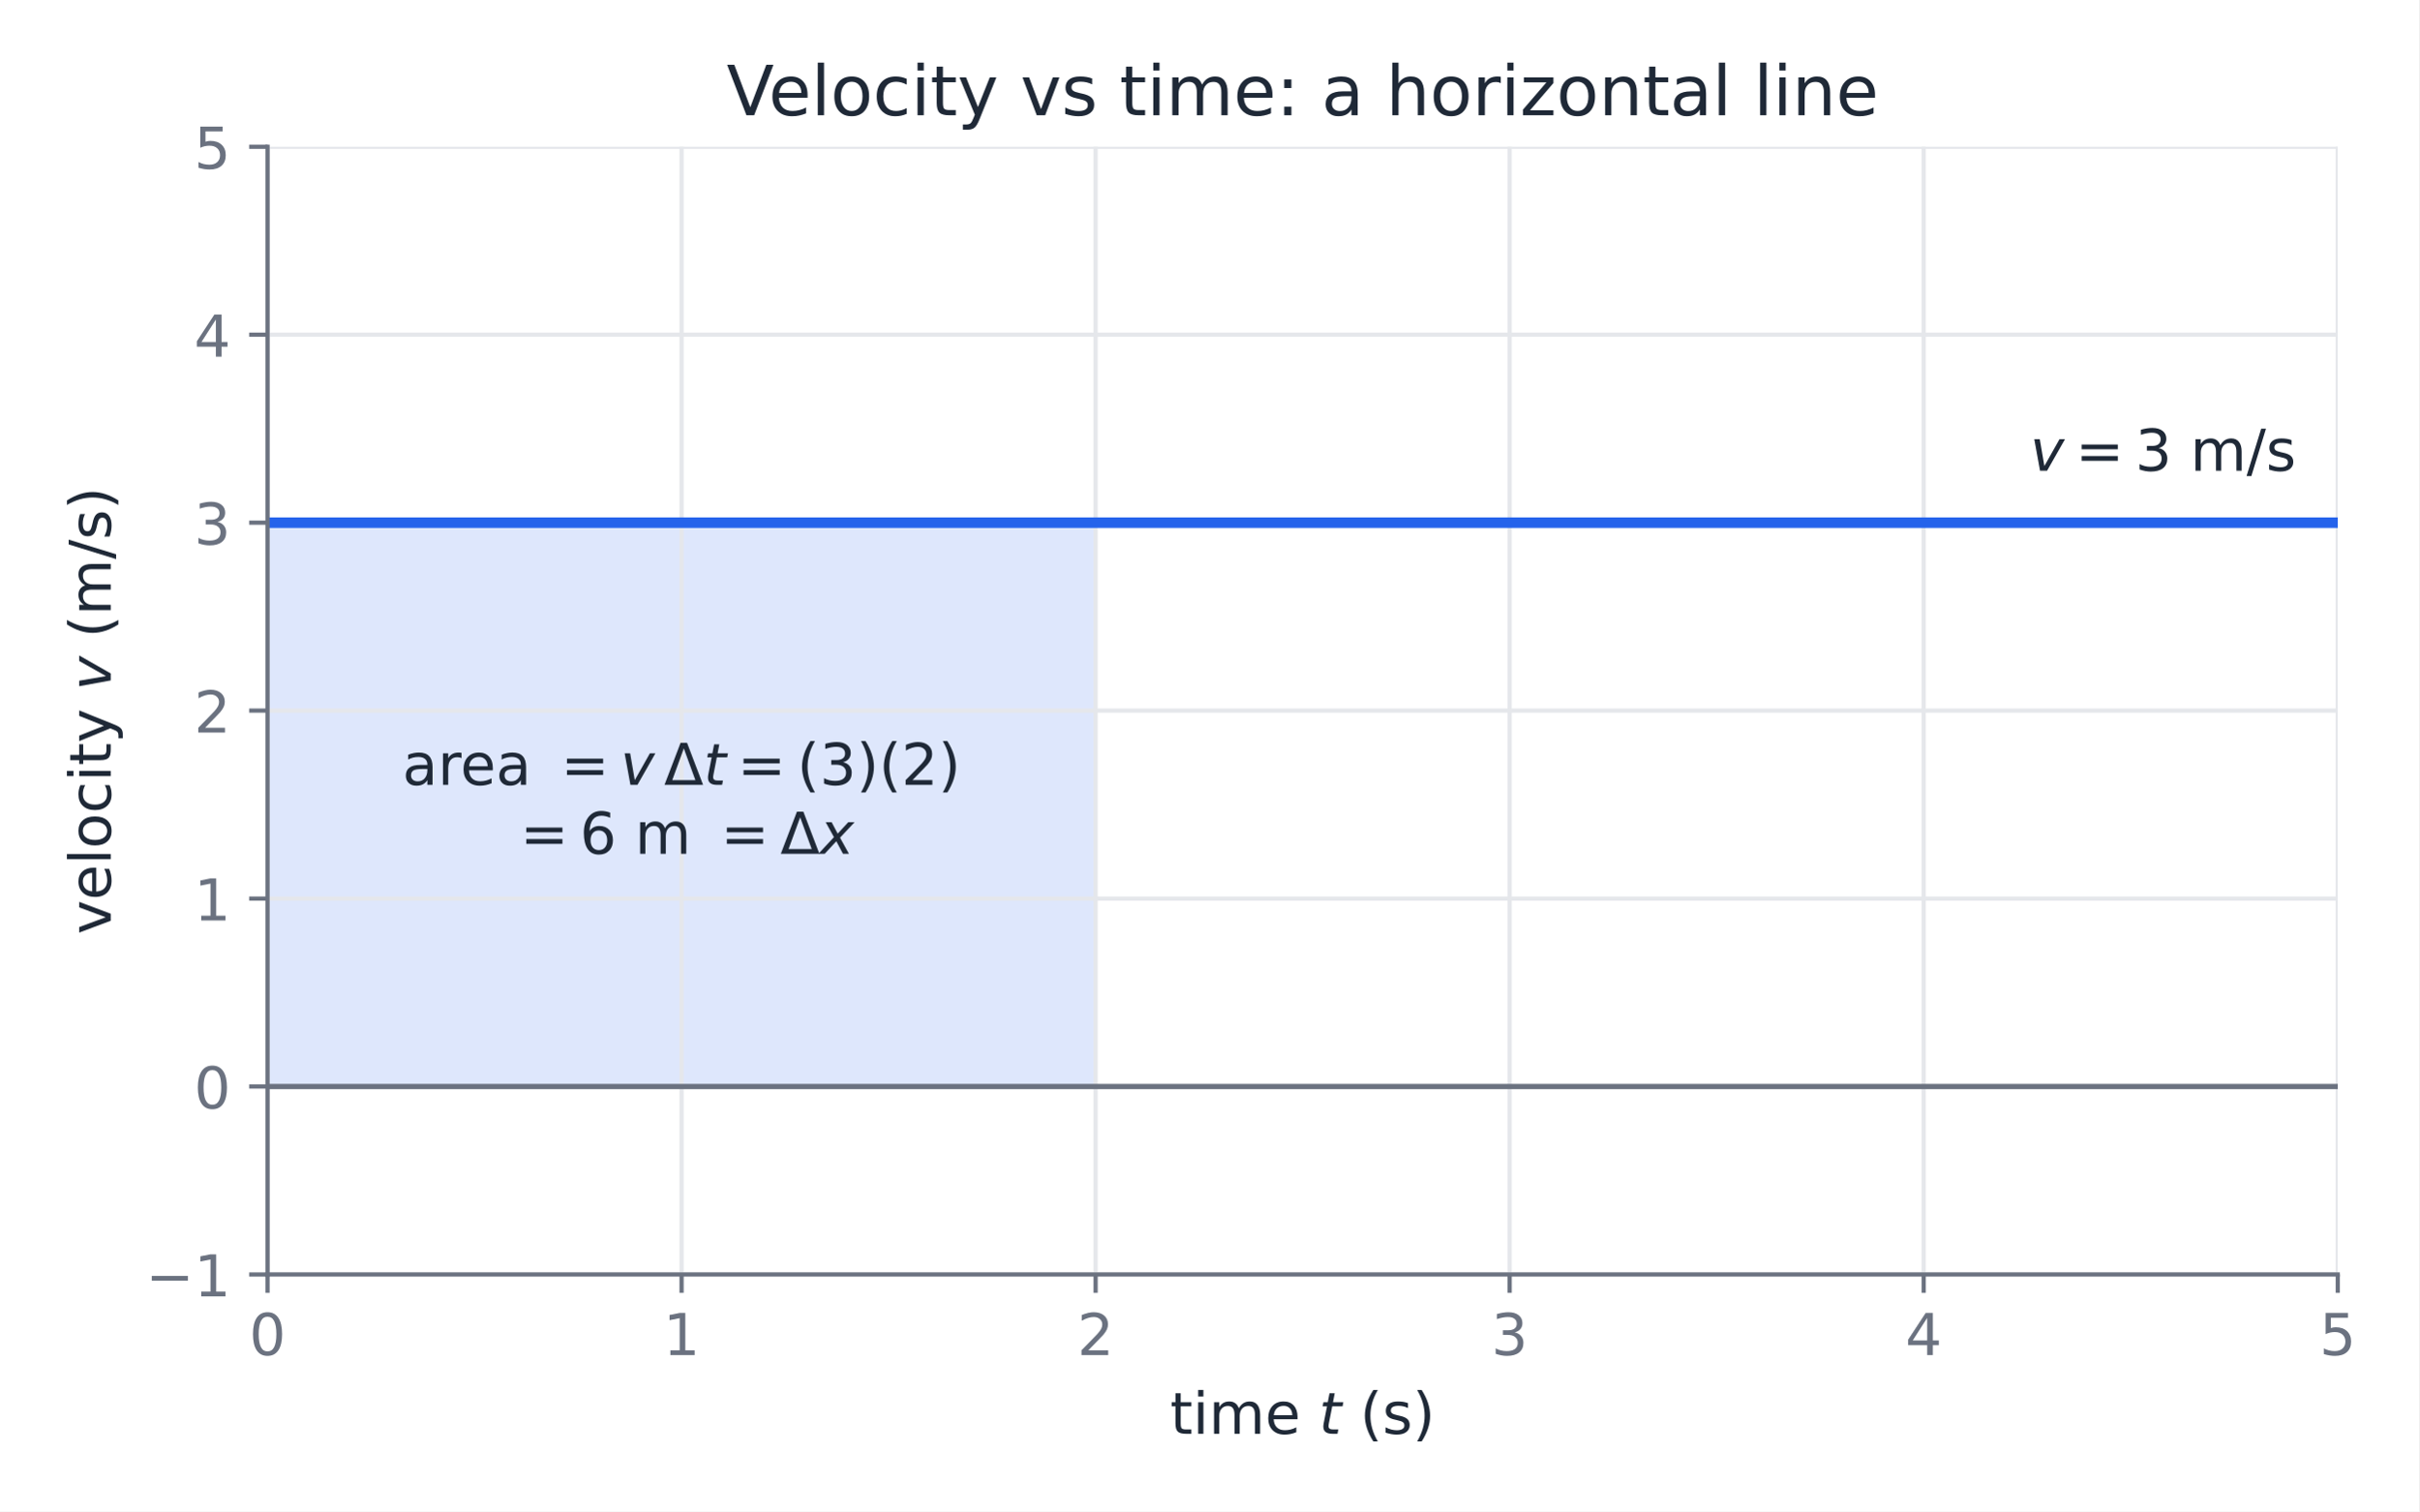
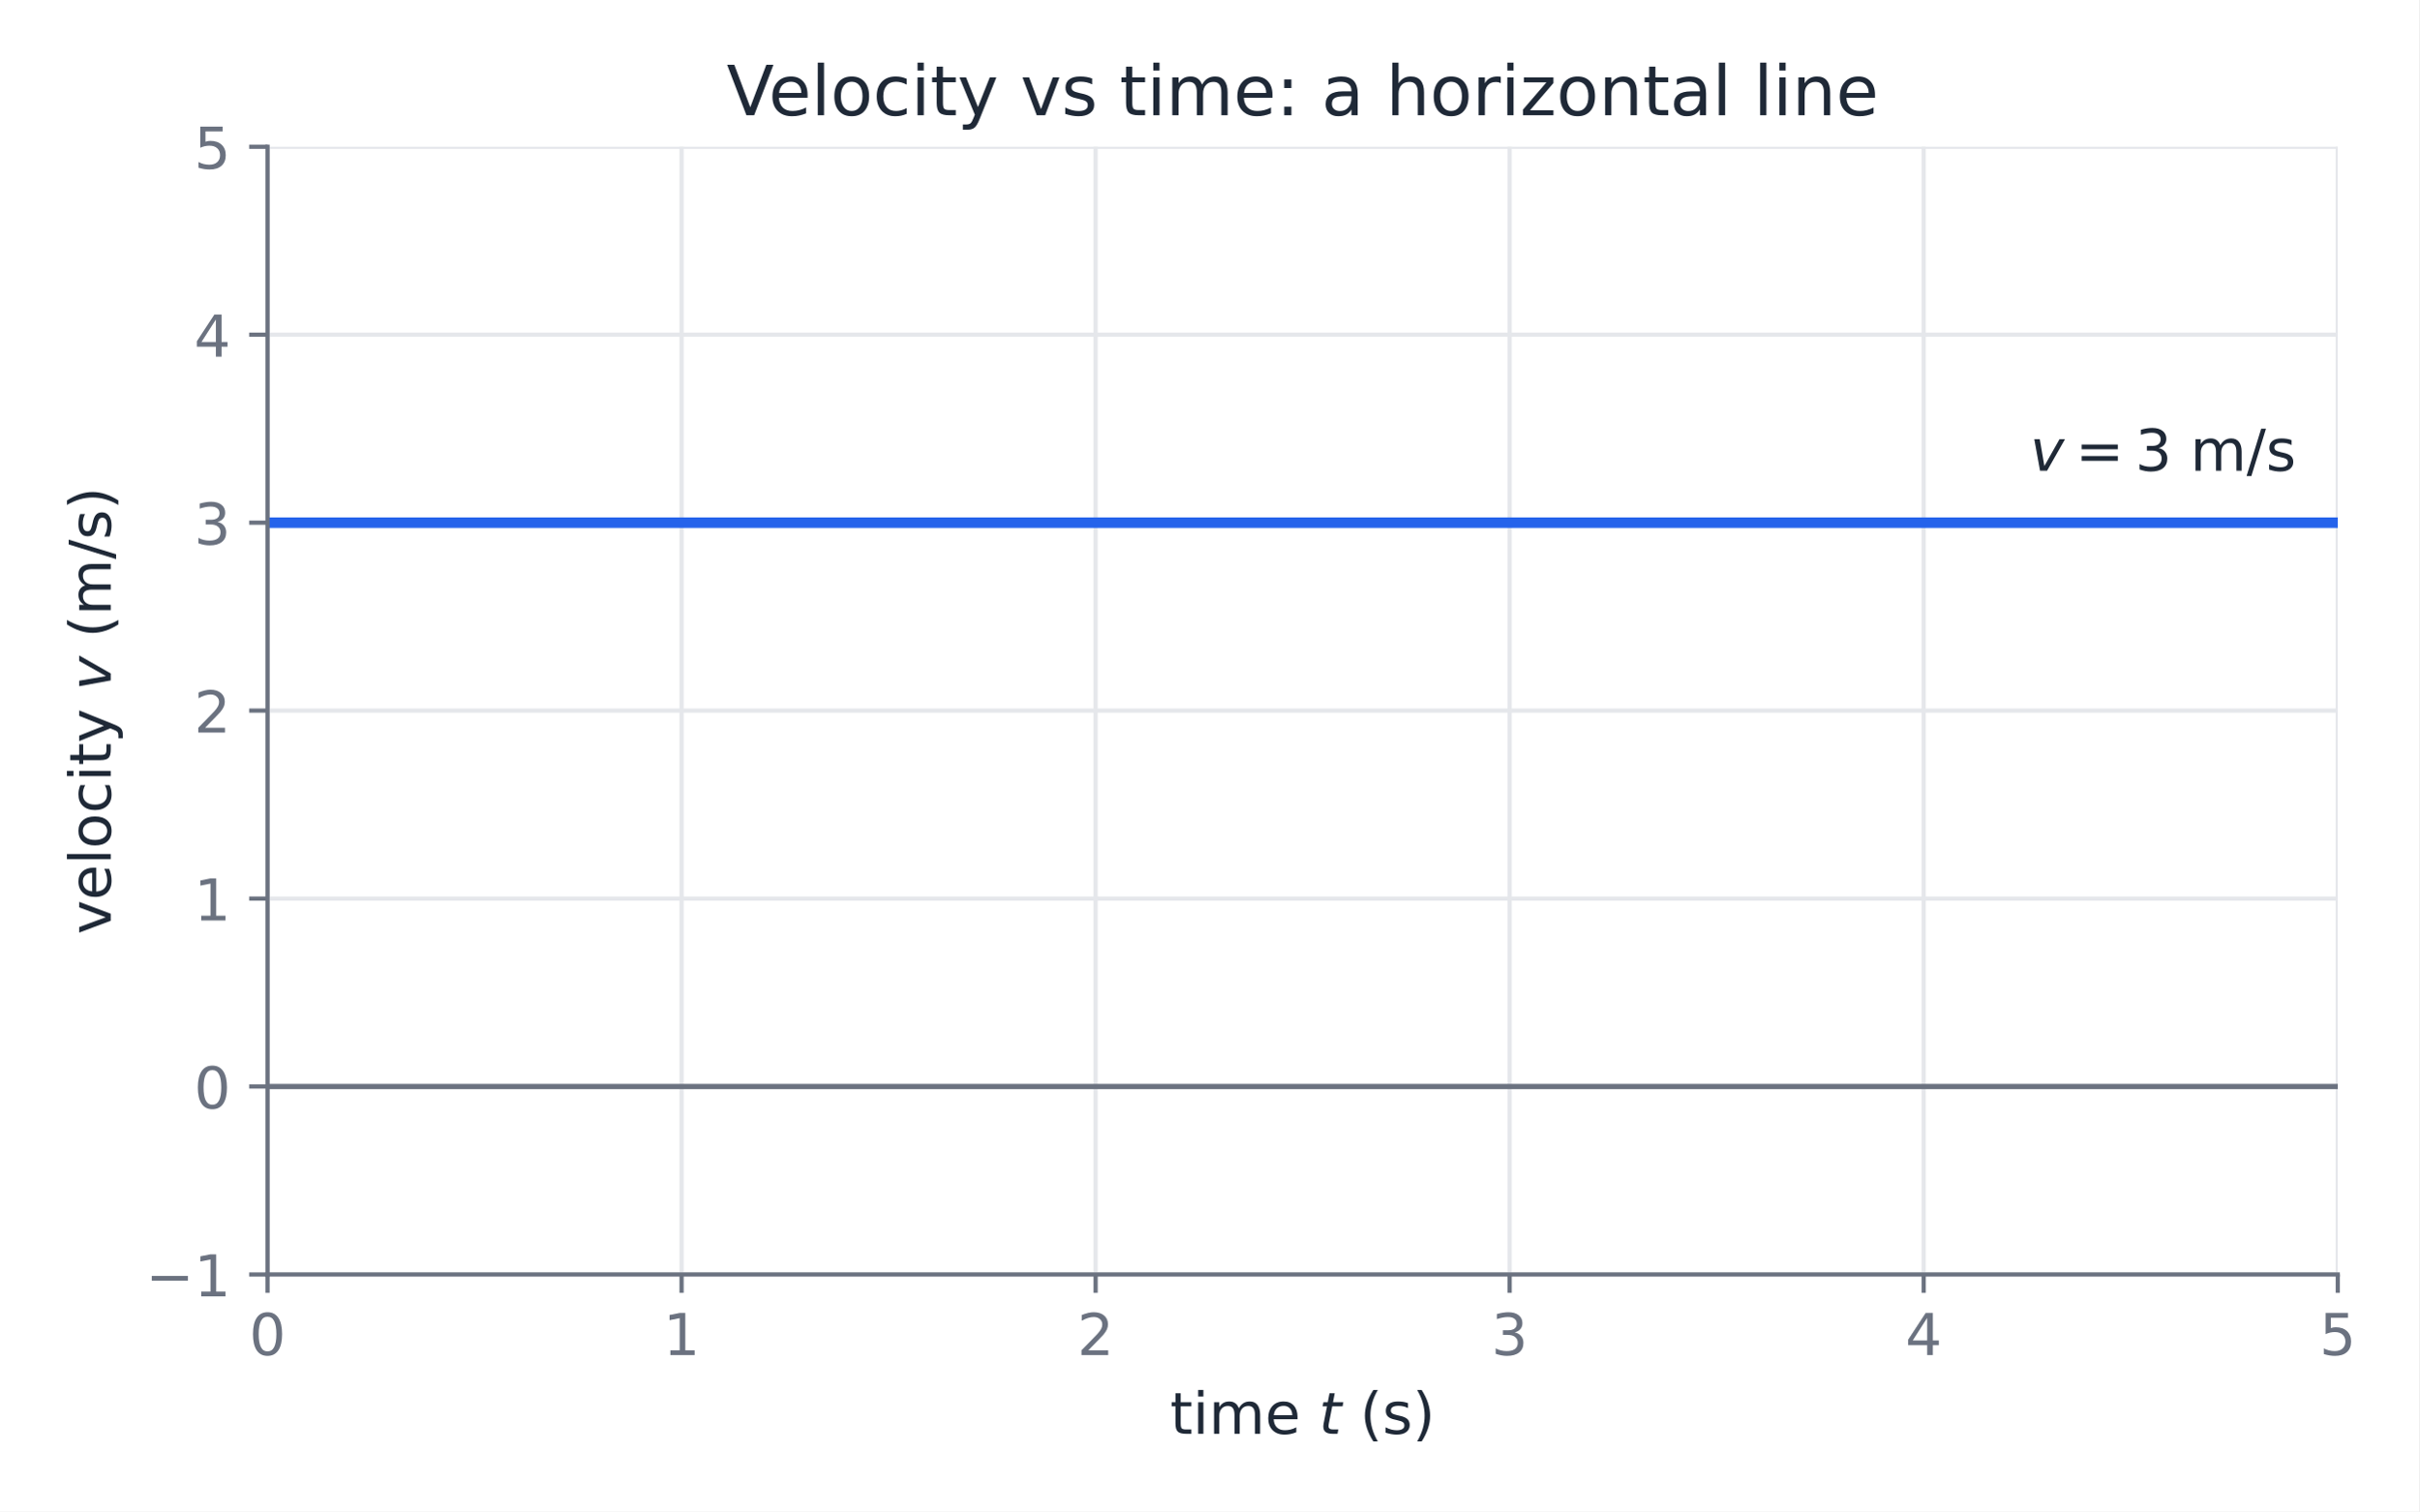
<svg xmlns="http://www.w3.org/2000/svg" xmlns:xlink="http://www.w3.org/1999/xlink" width="460.8pt" height="288pt" viewBox="0 0 460.8 288" version="1.1">
  <defs>
    <style type="text/css">*{stroke-linejoin: round; stroke-linecap: butt}</style>
  </defs>
  <g id="figure_1">
    <g id="patch_1">
      <path d="M 0 288  L 460.8 288  L 460.8 0  L 0 0  z " style="fill: #ffffff" />
    </g>
    <g id="axes_1">
      <g id="patch_2">
        <path d="M 50.96 242.837  L 445.32 242.837  L 445.32 27.96  L 50.96 27.96  z " style="fill: #ffffff" />
      </g>
-       <g id="FillBetweenPolyCollection_1">
-         <defs>
-           <path id="m07fed37bd7" d="M 50.96 -80.975  L 50.96 -188.414  L 208.704 -188.414  L 208.704 -80.975  L 208.704 -80.975  L 50.96 -80.975  z " />
-         </defs>
-         <g clip-path="url(#p9115f2baf0)">
-           <use xlink:href="#m07fed37bd7" x="0" y="288" style="fill: #2563eb; fill-opacity: 0.15" />
-         </g>
-       </g>
      <g id="matplotlib.axis_1">
        <g id="xtick_1">
          <g id="line2d_1">
-             <path d="M 50.96 242.837  L 50.96 27.96  " clip-path="url(#p9115f2baf0)" style="fill: none; stroke: #e5e7eb; stroke-width: 0.8; stroke-linecap: square" />
+             <path d="M 50.96 242.837  L 50.96 27.96  " clip-path="url(#p79f47fa844)" style="fill: none; stroke: #e5e7eb; stroke-width: 0.8; stroke-linecap: square" />
          </g>
          <g id="line2d_2">
            <defs>
-               <path id="md1c8bb7bc2" d="M 0 0  L 0 3.5  " style="stroke: #6b7280; stroke-width: 0.8" />
+               <path id="m23949edc04" d="M 0 0  L 0 3.5  " style="stroke: #6b7280; stroke-width: 0.8" />
            </defs>
            <g>
-               <use xlink:href="#md1c8bb7bc2" x="50.96" y="242.837" style="fill: #6b7280; stroke: #6b7280; stroke-width: 0.8" />
+               <use xlink:href="#m23949edc04" x="50.96" y="242.837" style="fill: #6b7280; stroke: #6b7280; stroke-width: 0.8" />
            </g>
          </g>
          <g id="text_1">
            <g style="fill: #6b7280" transform="translate(47.46063 258.1948) scale(0.11 -0.11)">
              <defs>
                <path id="DejaVuSans-13" d="M 2034 4250  Q 1547 4250 1301 3770  Q 1056 3291 1056 2328  Q 1056 1369 1301 889  Q 1547 409 2034 409  Q 2525 409 2770 889  Q 3016 1369 3016 2328  Q 3016 3291 2770 3770  Q 2525 4250 2034 4250  z M 2034 4750  Q 2819 4750 3233 4129  Q 3647 3509 3647 2328  Q 3647 1150 3233 529  Q 2819 -91 2034 -91  Q 1250 -91 836 529  Q 422 1150 422 2328  Q 422 3509 836 4129  Q 1250 4750 2034 4750  z " transform="scale(0.015625)" />
              </defs>
              <use xlink:href="#DejaVuSans-13" />
            </g>
          </g>
        </g>
        <g id="xtick_2">
          <g id="line2d_3">
-             <path d="M 129.832 242.837  L 129.832 27.96  " clip-path="url(#p9115f2baf0)" style="fill: none; stroke: #e5e7eb; stroke-width: 0.8; stroke-linecap: square" />
+             <path d="M 129.832 242.837  L 129.832 27.96  " clip-path="url(#p79f47fa844)" style="fill: none; stroke: #e5e7eb; stroke-width: 0.8; stroke-linecap: square" />
          </g>
          <g id="line2d_4">
            <g>
-               <use xlink:href="#md1c8bb7bc2" x="129.832" y="242.837" style="fill: #6b7280; stroke: #6b7280; stroke-width: 0.8" />
+               <use xlink:href="#m23949edc04" x="129.832" y="242.837" style="fill: #6b7280; stroke: #6b7280; stroke-width: 0.8" />
            </g>
          </g>
          <g id="text_2">
            <g style="fill: #6b7280" transform="translate(126.3326 258.1948) scale(0.11 -0.11)">
              <defs>
                <path id="DejaVuSans-14" d="M 794 531  L 1825 531  L 1825 4091  L 703 3866  L 703 4441  L 1819 4666  L 2450 4666  L 2450 531  L 3481 531  L 3481 0  L 794 0  L 794 531  z " transform="scale(0.015625)" />
              </defs>
              <use xlink:href="#DejaVuSans-14" />
            </g>
          </g>
        </g>
        <g id="xtick_3">
          <g id="line2d_5">
-             <path d="M 208.704 242.837  L 208.704 27.96  " clip-path="url(#p9115f2baf0)" style="fill: none; stroke: #e5e7eb; stroke-width: 0.8; stroke-linecap: square" />
+             <path d="M 208.704 242.837  L 208.704 27.96  " clip-path="url(#p79f47fa844)" style="fill: none; stroke: #e5e7eb; stroke-width: 0.8; stroke-linecap: square" />
          </g>
          <g id="line2d_6">
            <g>
-               <use xlink:href="#md1c8bb7bc2" x="208.704" y="242.837" style="fill: #6b7280; stroke: #6b7280; stroke-width: 0.8" />
+               <use xlink:href="#m23949edc04" x="208.704" y="242.837" style="fill: #6b7280; stroke: #6b7280; stroke-width: 0.8" />
            </g>
          </g>
          <g id="text_3">
            <g style="fill: #6b7280" transform="translate(205.2046 258.1948) scale(0.11 -0.11)">
              <defs>
                <path id="DejaVuSans-15" d="M 1228 531  L 3431 531  L 3431 0  L 469 0  L 469 531  Q 828 903 1448 1529  Q 2069 2156 2228 2338  Q 2531 2678 2651 2914  Q 2772 3150 2772 3378  Q 2772 3750 2511 3984  Q 2250 4219 1831 4219  Q 1534 4219 1204 4116  Q 875 4013 500 3803  L 500 4441  Q 881 4594 1212 4672  Q 1544 4750 1819 4750  Q 2544 4750 2975 4387  Q 3406 4025 3406 3419  Q 3406 3131 3298 2873  Q 3191 2616 2906 2266  Q 2828 2175 2409 1742  Q 1991 1309 1228 531  z " transform="scale(0.015625)" />
              </defs>
              <use xlink:href="#DejaVuSans-15" />
            </g>
          </g>
        </g>
        <g id="xtick_4">
          <g id="line2d_7">
-             <path d="M 287.576 242.837  L 287.576 27.96  " clip-path="url(#p9115f2baf0)" style="fill: none; stroke: #e5e7eb; stroke-width: 0.8; stroke-linecap: square" />
+             <path d="M 287.576 242.837  L 287.576 27.96  " clip-path="url(#p79f47fa844)" style="fill: none; stroke: #e5e7eb; stroke-width: 0.8; stroke-linecap: square" />
          </g>
          <g id="line2d_8">
            <g>
-               <use xlink:href="#md1c8bb7bc2" x="287.576" y="242.837" style="fill: #6b7280; stroke: #6b7280; stroke-width: 0.8" />
+               <use xlink:href="#m23949edc04" x="287.576" y="242.837" style="fill: #6b7280; stroke: #6b7280; stroke-width: 0.8" />
            </g>
          </g>
          <g id="text_4">
            <g style="fill: #6b7280" transform="translate(284.0766 258.1948) scale(0.11 -0.11)">
              <defs>
                <path id="DejaVuSans-16" d="M 2597 2516  Q 3050 2419 3304 2112  Q 3559 1806 3559 1356  Q 3559 666 3084 287  Q 2609 -91 1734 -91  Q 1441 -91 1130 -33  Q 819 25 488 141  L 488 750  Q 750 597 1062 519  Q 1375 441 1716 441  Q 2309 441 2620 675  Q 2931 909 2931 1356  Q 2931 1769 2642 2001  Q 2353 2234 1838 2234  L 1294 2234  L 1294 2753  L 1863 2753  Q 2328 2753 2575 2939  Q 2822 3125 2822 3475  Q 2822 3834 2567 4026  Q 2313 4219 1838 4219  Q 1578 4219 1281 4162  Q 984 4106 628 3988  L 628 4550  Q 988 4650 1302 4700  Q 1616 4750 1894 4750  Q 2613 4750 3031 4423  Q 3450 4097 3450 3541  Q 3450 3153 3228 2886  Q 3006 2619 2597 2516  z " transform="scale(0.015625)" />
              </defs>
              <use xlink:href="#DejaVuSans-16" />
            </g>
          </g>
        </g>
        <g id="xtick_5">
          <g id="line2d_9">
-             <path d="M 366.448 242.837  L 366.448 27.96  " clip-path="url(#p9115f2baf0)" style="fill: none; stroke: #e5e7eb; stroke-width: 0.8; stroke-linecap: square" />
+             <path d="M 366.448 242.837  L 366.448 27.96  " clip-path="url(#p79f47fa844)" style="fill: none; stroke: #e5e7eb; stroke-width: 0.8; stroke-linecap: square" />
          </g>
          <g id="line2d_10">
            <g>
-               <use xlink:href="#md1c8bb7bc2" x="366.448" y="242.837" style="fill: #6b7280; stroke: #6b7280; stroke-width: 0.8" />
+               <use xlink:href="#m23949edc04" x="366.448" y="242.837" style="fill: #6b7280; stroke: #6b7280; stroke-width: 0.8" />
            </g>
          </g>
          <g id="text_5">
            <g style="fill: #6b7280" transform="translate(362.9486 258.1948) scale(0.11 -0.11)">
              <defs>
                <path id="DejaVuSans-17" d="M 2419 4116  L 825 1625  L 2419 1625  L 2419 4116  z M 2253 4666  L 3047 4666  L 3047 1625  L 3713 1625  L 3713 1100  L 3047 1100  L 3047 0  L 2419 0  L 2419 1100  L 313 1100  L 313 1709  L 2253 4666  z " transform="scale(0.015625)" />
              </defs>
              <use xlink:href="#DejaVuSans-17" />
            </g>
          </g>
        </g>
        <g id="xtick_6">
          <g id="line2d_11">
-             <path d="M 445.32 242.837  L 445.32 27.96  " clip-path="url(#p9115f2baf0)" style="fill: none; stroke: #e5e7eb; stroke-width: 0.8; stroke-linecap: square" />
+             <path d="M 445.32 242.837  L 445.32 27.96  " clip-path="url(#p79f47fa844)" style="fill: none; stroke: #e5e7eb; stroke-width: 0.8; stroke-linecap: square" />
          </g>
          <g id="line2d_12">
            <g>
-               <use xlink:href="#md1c8bb7bc2" x="445.32" y="242.837" style="fill: #6b7280; stroke: #6b7280; stroke-width: 0.8" />
+               <use xlink:href="#m23949edc04" x="445.32" y="242.837" style="fill: #6b7280; stroke: #6b7280; stroke-width: 0.8" />
            </g>
          </g>
          <g id="text_6">
            <g style="fill: #6b7280" transform="translate(441.8206 258.1948) scale(0.11 -0.11)">
              <defs>
                <path id="DejaVuSans-18" d="M 691 4666  L 3169 4666  L 3169 4134  L 1269 4134  L 1269 2991  Q 1406 3038 1543 3061  Q 1681 3084 1819 3084  Q 2600 3084 3056 2656  Q 3513 2228 3513 1497  Q 3513 744 3044 326  Q 2575 -91 1722 -91  Q 1428 -91 1123 -41  Q 819 9 494 109  L 494 744  Q 775 591 1075 516  Q 1375 441 1709 441  Q 2250 441 2565 725  Q 2881 1009 2881 1497  Q 2881 1984 2565 2268  Q 2250 2553 1709 2553  Q 1456 2553 1204 2497  Q 953 2441 691 2322  L 691 4666  z " transform="scale(0.015625)" />
              </defs>
              <use xlink:href="#DejaVuSans-18" />
            </g>
          </g>
        </g>
        <g id="text_7">
          <g style="fill: #1f2937" transform="translate(222.895 273.1974) scale(0.11 -0.11)">
            <defs>
              <path id="DejaVuSans-57" d="M 1172 4494  L 1172 3500  L 2356 3500  L 2356 3053  L 1172 3053  L 1172 1153  Q 1172 725 1289 603  Q 1406 481 1766 481  L 2356 481  L 2356 0  L 1766 0  Q 1100 0 847 248  Q 594 497 594 1153  L 594 3053  L 172 3053  L 172 3500  L 594 3500  L 594 4494  L 1172 4494  z " transform="scale(0.015625)" />
              <path id="DejaVuSans-4c" d="M 603 3500  L 1178 3500  L 1178 0  L 603 0  L 603 3500  z M 603 4863  L 1178 4863  L 1178 4134  L 603 4134  L 603 4863  z " transform="scale(0.015625)" />
              <path id="DejaVuSans-50" d="M 3328 2828  Q 3544 3216 3844 3400  Q 4144 3584 4550 3584  Q 5097 3584 5394 3201  Q 5691 2819 5691 2113  L 5691 0  L 5113 0  L 5113 2094  Q 5113 2597 4934 2840  Q 4756 3084 4391 3084  Q 3944 3084 3684 2787  Q 3425 2491 3425 1978  L 3425 0  L 2847 0  L 2847 2094  Q 2847 2600 2669 2842  Q 2491 3084 2119 3084  Q 1678 3084 1418 2786  Q 1159 2488 1159 1978  L 1159 0  L 581 0  L 581 3500  L 1159 3500  L 1159 2956  Q 1356 3278 1631 3431  Q 1906 3584 2284 3584  Q 2666 3584 2933 3390  Q 3200 3197 3328 2828  z " transform="scale(0.015625)" />
              <path id="DejaVuSans-48" d="M 3597 1894  L 3597 1613  L 953 1613  Q 991 1019 1311 708  Q 1631 397 2203 397  Q 2534 397 2845 478  Q 3156 559 3463 722  L 3463 178  Q 3153 47 2828 -22  Q 2503 -91 2169 -91  Q 1331 -91 842 396  Q 353 884 353 1716  Q 353 2575 817 3079  Q 1281 3584 2069 3584  Q 2775 3584 3186 3129  Q 3597 2675 3597 1894  z M 3022 2063  Q 3016 2534 2758 2815  Q 2500 3097 2075 3097  Q 1594 3097 1305 2825  Q 1016 2553 972 2059  L 3022 2063  z " transform="scale(0.015625)" />
              <path id="DejaVuSans-3" transform="scale(0.015625)" />
              <path id="DejaVuSans-Oblique-57" d="M 2706 3500  L 2619 3053  L 1472 3053  L 1100 1153  Q 1081 1047 1072 975  Q 1063 903 1063 863  Q 1063 663 1183 572  Q 1303 481 1569 481  L 2150 481  L 2053 0  L 1503 0  Q 991 0 739 200  Q 488 400 488 806  Q 488 878 497 964  Q 506 1050 525 1153  L 897 3053  L 409 3053  L 500 3500  L 978 3500  L 1172 4494  L 1747 4494  L 1556 3500  L 2706 3500  z " transform="scale(0.015625)" />
              <path id="DejaVuSans-b" d="M 1984 4856  Q 1566 4138 1362 3434  Q 1159 2731 1159 2009  Q 1159 1288 1364 580  Q 1569 -128 1984 -844  L 1484 -844  Q 1016 -109 783 600  Q 550 1309 550 2009  Q 550 2706 781 3412  Q 1013 4119 1484 4856  L 1984 4856  z " transform="scale(0.015625)" />
              <path id="DejaVuSans-56" d="M 2834 3397  L 2834 2853  Q 2591 2978 2328 3040  Q 2066 3103 1784 3103  Q 1356 3103 1142 2972  Q 928 2841 928 2578  Q 928 2378 1081 2264  Q 1234 2150 1697 2047  L 1894 2003  Q 2506 1872 2764 1633  Q 3022 1394 3022 966  Q 3022 478 2636 193  Q 2250 -91 1575 -91  Q 1294 -91 989 -36  Q 684 19 347 128  L 347 722  Q 666 556 975 473  Q 1284 391 1588 391  Q 1994 391 2212 530  Q 2431 669 2431 922  Q 2431 1156 2273 1281  Q 2116 1406 1581 1522  L 1381 1569  Q 847 1681 609 1914  Q 372 2147 372 2553  Q 372 3047 722 3315  Q 1072 3584 1716 3584  Q 2034 3584 2315 3537  Q 2597 3491 2834 3397  z " transform="scale(0.015625)" />
              <path id="DejaVuSans-c" d="M 513 4856  L 1013 4856  Q 1481 4119 1714 3412  Q 1947 2706 1947 2009  Q 1947 1309 1714 600  Q 1481 -109 1013 -844  L 513 -844  Q 928 -128 1133 580  Q 1338 1288 1338 2009  Q 1338 2731 1133 3434  Q 928 4138 513 4856  z " transform="scale(0.015625)" />
            </defs>
            <use xlink:href="#DejaVuSans-57" transform="translate(0 0.015625)" />
            <use xlink:href="#DejaVuSans-4c" transform="translate(39.20898 0.015625)" />
            <use xlink:href="#DejaVuSans-50" transform="translate(66.99219 0.015625)" />
            <use xlink:href="#DejaVuSans-48" transform="translate(164.4043 0.015625)" />
            <use xlink:href="#DejaVuSans-3" transform="translate(225.9277 0.015625)" />
            <use xlink:href="#DejaVuSans-Oblique-57" transform="translate(257.7148 0.015625)" />
            <use xlink:href="#DejaVuSans-3" transform="translate(296.9238 0.015625)" />
            <use xlink:href="#DejaVuSans-b" transform="translate(328.7109 0.015625)" />
            <use xlink:href="#DejaVuSans-56" transform="translate(367.7246 0.015625)" />
            <use xlink:href="#DejaVuSans-c" transform="translate(419.8242 0.015625)" />
          </g>
        </g>
      </g>
      <g id="matplotlib.axis_2">
        <g id="ytick_1">
          <g id="line2d_13">
-             <path d="M 50.96 242.837  L 445.32 242.837  " clip-path="url(#p9115f2baf0)" style="fill: none; stroke: #e5e7eb; stroke-width: 0.8; stroke-linecap: square" />
+             <path d="M 50.96 242.837  L 445.32 242.837  " clip-path="url(#p79f47fa844)" style="fill: none; stroke: #e5e7eb; stroke-width: 0.8; stroke-linecap: square" />
          </g>
          <g id="line2d_14">
            <defs>
-               <path id="m655e341cff" d="M 0 0  L -3.5 0  " style="stroke: #6b7280; stroke-width: 0.8" />
+               <path id="ma7bb13cf23" d="M 0 0  L -3.5 0  " style="stroke: #6b7280; stroke-width: 0.8" />
            </defs>
            <g>
-               <use xlink:href="#m655e341cff" x="50.96" y="242.837" style="fill: #6b7280; stroke: #6b7280; stroke-width: 0.8" />
+               <use xlink:href="#ma7bb13cf23" x="50.96" y="242.837" style="fill: #6b7280; stroke: #6b7280; stroke-width: 0.8" />
            </g>
          </g>
          <g id="text_8">
            <g style="fill: #6b7280" transform="translate(27.74359 247.0161) scale(0.11 -0.11)">
              <defs>
                <path id="DejaVuSans-c9c" d="M 678 2272  L 4684 2272  L 4684 1741  L 678 1741  L 678 2272  z " transform="scale(0.015625)" />
              </defs>
              <use xlink:href="#DejaVuSans-c9c" />
              <use xlink:href="#DejaVuSans-14" transform="translate(83.79688 0)" />
            </g>
          </g>
        </g>
        <g id="ytick_2">
          <g id="line2d_15">
-             <path d="M 50.96 207.025  L 445.32 207.025  " clip-path="url(#p9115f2baf0)" style="fill: none; stroke: #e5e7eb; stroke-width: 0.8; stroke-linecap: square" />
+             <path d="M 50.96 207.025  L 445.32 207.025  " clip-path="url(#p79f47fa844)" style="fill: none; stroke: #e5e7eb; stroke-width: 0.8; stroke-linecap: square" />
          </g>
          <g id="line2d_16">
            <g>
-               <use xlink:href="#m655e341cff" x="50.96" y="207.025" style="fill: #6b7280; stroke: #6b7280; stroke-width: 0.8" />
+               <use xlink:href="#ma7bb13cf23" x="50.96" y="207.025" style="fill: #6b7280; stroke: #6b7280; stroke-width: 0.8" />
            </g>
          </g>
          <g id="text_9">
            <g style="fill: #6b7280" transform="translate(36.96125 211.2032) scale(0.11 -0.11)">
              <use xlink:href="#DejaVuSans-13" />
            </g>
          </g>
        </g>
        <g id="ytick_3">
          <g id="line2d_17">
-             <path d="M 50.96 171.212  L 445.32 171.212  " clip-path="url(#p9115f2baf0)" style="fill: none; stroke: #e5e7eb; stroke-width: 0.8; stroke-linecap: square" />
+             <path d="M 50.96 171.212  L 445.32 171.212  " clip-path="url(#p79f47fa844)" style="fill: none; stroke: #e5e7eb; stroke-width: 0.8; stroke-linecap: square" />
          </g>
          <g id="line2d_18">
            <g>
-               <use xlink:href="#m655e341cff" x="50.96" y="171.212" style="fill: #6b7280; stroke: #6b7280; stroke-width: 0.8" />
+               <use xlink:href="#ma7bb13cf23" x="50.96" y="171.212" style="fill: #6b7280; stroke: #6b7280; stroke-width: 0.8" />
            </g>
          </g>
          <g id="text_10">
            <g style="fill: #6b7280" transform="translate(36.96125 175.3903) scale(0.11 -0.11)">
              <use xlink:href="#DejaVuSans-14" />
            </g>
          </g>
        </g>
        <g id="ytick_4">
          <g id="line2d_19">
-             <path d="M 50.96 135.399  L 445.32 135.399  " clip-path="url(#p9115f2baf0)" style="fill: none; stroke: #e5e7eb; stroke-width: 0.8; stroke-linecap: square" />
+             <path d="M 50.96 135.399  L 445.32 135.399  " clip-path="url(#p79f47fa844)" style="fill: none; stroke: #e5e7eb; stroke-width: 0.8; stroke-linecap: square" />
          </g>
          <g id="line2d_20">
            <g>
-               <use xlink:href="#m655e341cff" x="50.96" y="135.399" style="fill: #6b7280; stroke: #6b7280; stroke-width: 0.8" />
+               <use xlink:href="#ma7bb13cf23" x="50.96" y="135.399" style="fill: #6b7280; stroke: #6b7280; stroke-width: 0.8" />
            </g>
          </g>
          <g id="text_11">
            <g style="fill: #6b7280" transform="translate(36.96125 139.5774) scale(0.11 -0.11)">
              <use xlink:href="#DejaVuSans-15" />
            </g>
          </g>
        </g>
        <g id="ytick_5">
          <g id="line2d_21">
-             <path d="M 50.96 99.586  L 445.32 99.586  " clip-path="url(#p9115f2baf0)" style="fill: none; stroke: #e5e7eb; stroke-width: 0.8; stroke-linecap: square" />
+             <path d="M 50.96 99.586  L 445.32 99.586  " clip-path="url(#p79f47fa844)" style="fill: none; stroke: #e5e7eb; stroke-width: 0.8; stroke-linecap: square" />
          </g>
          <g id="line2d_22">
            <g>
-               <use xlink:href="#m655e341cff" x="50.96" y="99.586" style="fill: #6b7280; stroke: #6b7280; stroke-width: 0.8" />
+               <use xlink:href="#ma7bb13cf23" x="50.96" y="99.586" style="fill: #6b7280; stroke: #6b7280; stroke-width: 0.8" />
            </g>
          </g>
          <g id="text_12">
            <g style="fill: #6b7280" transform="translate(36.96125 103.7645) scale(0.11 -0.11)">
              <use xlink:href="#DejaVuSans-16" />
            </g>
          </g>
        </g>
        <g id="ytick_6">
          <g id="line2d_23">
-             <path d="M 50.96 63.773  L 445.32 63.773  " clip-path="url(#p9115f2baf0)" style="fill: none; stroke: #e5e7eb; stroke-width: 0.8; stroke-linecap: square" />
+             <path d="M 50.96 63.773  L 445.32 63.773  " clip-path="url(#p79f47fa844)" style="fill: none; stroke: #e5e7eb; stroke-width: 0.8; stroke-linecap: square" />
          </g>
          <g id="line2d_24">
            <g>
-               <use xlink:href="#m655e341cff" x="50.96" y="63.773" style="fill: #6b7280; stroke: #6b7280; stroke-width: 0.8" />
+               <use xlink:href="#ma7bb13cf23" x="50.96" y="63.773" style="fill: #6b7280; stroke: #6b7280; stroke-width: 0.8" />
            </g>
          </g>
          <g id="text_13">
            <g style="fill: #6b7280" transform="translate(36.96125 67.95162) scale(0.11 -0.11)">
              <use xlink:href="#DejaVuSans-17" />
            </g>
          </g>
        </g>
        <g id="ytick_7">
          <g id="line2d_25">
-             <path d="M 50.96 27.96  L 445.32 27.96  " clip-path="url(#p9115f2baf0)" style="fill: none; stroke: #e5e7eb; stroke-width: 0.8; stroke-linecap: square" />
+             <path d="M 50.96 27.96  L 445.32 27.96  " clip-path="url(#p79f47fa844)" style="fill: none; stroke: #e5e7eb; stroke-width: 0.8; stroke-linecap: square" />
          </g>
          <g id="line2d_26">
            <g>
-               <use xlink:href="#m655e341cff" x="50.96" y="27.96" style="fill: #6b7280; stroke: #6b7280; stroke-width: 0.8" />
+               <use xlink:href="#ma7bb13cf23" x="50.96" y="27.96" style="fill: #6b7280; stroke: #6b7280; stroke-width: 0.8" />
            </g>
          </g>
          <g id="text_14">
            <g style="fill: #6b7280" transform="translate(36.96125 32.13871) scale(0.11 -0.11)">
              <use xlink:href="#DejaVuSans-18" />
            </g>
          </g>
        </g>
        <g id="text_15">
          <g style="fill: #1f2937" transform="translate(21.10102 178.0237) rotate(-90) scale(0.11 -0.11)">
            <defs>
              <path id="DejaVuSans-59" d="M 191 3500  L 800 3500  L 1894 563  L 2988 3500  L 3597 3500  L 2284 0  L 1503 0  L 191 3500  z " transform="scale(0.015625)" />
              <path id="DejaVuSans-4f" d="M 603 4863  L 1178 4863  L 1178 0  L 603 0  L 603 4863  z " transform="scale(0.015625)" />
              <path id="DejaVuSans-52" d="M 1959 3097  Q 1497 3097 1228 2736  Q 959 2375 959 1747  Q 959 1119 1226 758  Q 1494 397 1959 397  Q 2419 397 2687 759  Q 2956 1122 2956 1747  Q 2956 2369 2687 2733  Q 2419 3097 1959 3097  z M 1959 3584  Q 2709 3584 3137 3096  Q 3566 2609 3566 1747  Q 3566 888 3137 398  Q 2709 -91 1959 -91  Q 1206 -91 779 398  Q 353 888 353 1747  Q 353 2609 779 3096  Q 1206 3584 1959 3584  z " transform="scale(0.015625)" />
              <path id="DejaVuSans-46" d="M 3122 3366  L 3122 2828  Q 2878 2963 2633 3030  Q 2388 3097 2138 3097  Q 1578 3097 1268 2742  Q 959 2388 959 1747  Q 959 1106 1268 751  Q 1578 397 2138 397  Q 2388 397 2633 464  Q 2878 531 3122 666  L 3122 134  Q 2881 22 2623 -34  Q 2366 -91 2075 -91  Q 1284 -91 818 406  Q 353 903 353 1747  Q 353 2603 823 3093  Q 1294 3584 2113 3584  Q 2378 3584 2631 3529  Q 2884 3475 3122 3366  z " transform="scale(0.015625)" />
              <path id="DejaVuSans-5c" d="M 2059 -325  Q 1816 -950 1584 -1140  Q 1353 -1331 966 -1331  L 506 -1331  L 506 -850  L 844 -850  Q 1081 -850 1212 -737  Q 1344 -625 1503 -206  L 1606 56  L 191 3500  L 800 3500  L 1894 763  L 2988 3500  L 3597 3500  L 2059 -325  z " transform="scale(0.015625)" />
              <path id="DejaVuSans-Oblique-59" d="M 459 3500  L 1069 3500  L 1581 525  L 3256 3500  L 3866 3500  L 1875 0  L 1100 0  L 459 3500  z " transform="scale(0.015625)" />
              <path id="DejaVuSans-12" d="M 1625 4666  L 2156 4666  L 531 -594  L 0 -594  L 1625 4666  z " transform="scale(0.015625)" />
            </defs>
            <use xlink:href="#DejaVuSans-59" transform="translate(0 0.015625)" />
            <use xlink:href="#DejaVuSans-48" transform="translate(59.17969 0.015625)" />
            <use xlink:href="#DejaVuSans-4f" transform="translate(120.7031 0.015625)" />
            <use xlink:href="#DejaVuSans-52" transform="translate(148.4863 0.015625)" />
            <use xlink:href="#DejaVuSans-46" transform="translate(209.668 0.015625)" />
            <use xlink:href="#DejaVuSans-4c" transform="translate(264.6484 0.015625)" />
            <use xlink:href="#DejaVuSans-57" transform="translate(292.4316 0.015625)" />
            <use xlink:href="#DejaVuSans-5c" transform="translate(331.6406 0.015625)" />
            <use xlink:href="#DejaVuSans-3" transform="translate(390.8203 0.015625)" />
            <use xlink:href="#DejaVuSans-Oblique-59" transform="translate(422.6074 0.015625)" />
            <use xlink:href="#DejaVuSans-3" transform="translate(481.7871 0.015625)" />
            <use xlink:href="#DejaVuSans-b" transform="translate(513.5742 0.015625)" />
            <use xlink:href="#DejaVuSans-50" transform="translate(552.5879 0.015625)" />
            <use xlink:href="#DejaVuSans-12" transform="translate(650 0.015625)" />
            <use xlink:href="#DejaVuSans-56" transform="translate(683.6914 0.015625)" />
            <use xlink:href="#DejaVuSans-c" transform="translate(735.791 0.015625)" />
          </g>
        </g>
      </g>
      <g id="line2d_27">
-         <path d="M 50.96 99.586  L 445.32 99.586  " clip-path="url(#p9115f2baf0)" style="fill: none; stroke: #2563eb; stroke-width: 2; stroke-linecap: square" />
+         <path d="M 50.96 99.586  L 445.32 99.586  " clip-path="url(#p79f47fa844)" style="fill: none; stroke: #2563eb; stroke-width: 2; stroke-linecap: square" />
      </g>
      <g id="line2d_28">
-         <path d="M 50.96 207.025  L 445.32 207.025  " clip-path="url(#p9115f2baf0)" style="fill: none; stroke: #6b7280; stroke-linecap: square" />
+         <path d="M 50.96 207.025  L 445.32 207.025  " clip-path="url(#p79f47fa844)" style="fill: none; stroke: #6b7280; stroke-linecap: square" />
      </g>
      <g id="patch_3">
        <path d="M 50.96 242.837  L 50.96 27.96  " style="fill: none; stroke: #6b7280; stroke-width: 0.8; stroke-linejoin: miter; stroke-linecap: square" />
      </g>
      <g id="patch_4">
        <path d="M 50.96 242.837  L 445.32 242.837  " style="fill: none; stroke: #6b7280; stroke-width: 0.8; stroke-linejoin: miter; stroke-linecap: square" />
      </g>
      <g id="text_16">
        <g style="fill: #1f2937" transform="translate(386.7228 89.78065) scale(0.11 -0.11)">
          <defs>
            <path id="DejaVuSans-20" d="M 678 2906  L 4684 2906  L 4684 2381  L 678 2381  L 678 2906  z M 678 1631  L 4684 1631  L 4684 1100  L 678 1100  L 678 1631  z " transform="scale(0.015625)" />
          </defs>
          <use xlink:href="#DejaVuSans-Oblique-59" transform="translate(0 0.78125)" />
          <use xlink:href="#DejaVuSans-20" transform="translate(78.66211 0.78125)" />
          <use xlink:href="#DejaVuSans-16" transform="translate(181.9336 0.78125)" />
          <use xlink:href="#DejaVuSans-3" transform="translate(245.5566 0.78125)" />
          <use xlink:href="#DejaVuSans-50" transform="translate(277.3438 0.78125)" />
          <use xlink:href="#DejaVuSans-12" transform="translate(374.7559 0.78125)" />
          <use xlink:href="#DejaVuSans-56" transform="translate(408.4473 0.78125)" />
        </g>
      </g>
      <g id="text_17">
-         <g style="fill: #1f2937" transform="translate(76.647 149.5628) scale(0.11 -0.11)">
-           <defs>
-             <path id="DejaVuSans-44" d="M 2194 1759  Q 1497 1759 1228 1600  Q 959 1441 959 1056  Q 959 750 1161 570  Q 1363 391 1709 391  Q 2188 391 2477 730  Q 2766 1069 2766 1631  L 2766 1759  L 2194 1759  z M 3341 1997  L 3341 0  L 2766 0  L 2766 531  Q 2569 213 2275 61  Q 1981 -91 1556 -91  Q 1019 -91 701 211  Q 384 513 384 1019  Q 384 1609 779 1909  Q 1175 2209 1959 2209  L 2766 2209  L 2766 2266  Q 2766 2663 2505 2880  Q 2244 3097 1772 3097  Q 1472 3097 1187 3025  Q 903 2953 641 2809  L 641 3341  Q 956 3463 1253 3523  Q 1550 3584 1831 3584  Q 2591 3584 2966 3190  Q 3341 2797 3341 1997  z " transform="scale(0.015625)" />
-             <path id="DejaVuSans-55" d="M 2631 2963  Q 2534 3019 2420 3045  Q 2306 3072 2169 3072  Q 1681 3072 1420 2755  Q 1159 2438 1159 1844  L 1159 0  L 581 0  L 581 3500  L 1159 3500  L 1159 2956  Q 1341 3275 1631 3429  Q 1922 3584 2338 3584  Q 2397 3584 2469 3576  Q 2541 3569 2628 3553  L 2631 2963  z " transform="scale(0.015625)" />
-             <path id="DejaVuSans-329" d="M 2188 4044  L 906 525  L 3472 525  L 2188 4044  z M 50 0  L 1831 4666  L 2547 4666  L 4325 0  L 50 0  z " transform="scale(0.015625)" />
-           </defs>
-           <use xlink:href="#DejaVuSans-44" transform="translate(0 0.125)" />
-           <use xlink:href="#DejaVuSans-55" transform="translate(61.2793 0.125)" />
-           <use xlink:href="#DejaVuSans-48" transform="translate(100.3926 0.125)" />
-           <use xlink:href="#DejaVuSans-44" transform="translate(161.916 0.125)" />
-           <use xlink:href="#DejaVuSans-3" transform="translate(223.1953 0.125)" />
-           <use xlink:href="#DejaVuSans-20" transform="translate(274.4648 0.125)" />
-           <use xlink:href="#DejaVuSans-Oblique-59" transform="translate(377.7363 0.125)" />
-           <use xlink:href="#DejaVuSans-329" transform="translate(453.1517 0.125)" />
-           <use xlink:href="#DejaVuSans-Oblique-57" transform="translate(521.5599 0.125)" />
-           <use xlink:href="#DejaVuSans-20" transform="translate(580.2513 0.125)" />
-           <use xlink:href="#DejaVuSans-b" transform="translate(683.5228 0.125)" />
-           <use xlink:href="#DejaVuSans-16" transform="translate(722.5365 0.125)" />
-           <use xlink:href="#DejaVuSans-c" transform="translate(786.1595 0.125)" />
-           <use xlink:href="#DejaVuSans-b" transform="translate(825.1732 0.125)" />
-           <use xlink:href="#DejaVuSans-15" transform="translate(864.1868 0.125)" />
-           <use xlink:href="#DejaVuSans-c" transform="translate(927.8099 0.125)" />
-         </g>
-         <g style="fill: #1f2937" transform="translate(96.942 162.7649) scale(0.11 -0.11)">
-           <defs>
-             <path id="DejaVuSans-19" d="M 2113 2584  Q 1688 2584 1439 2293  Q 1191 2003 1191 1497  Q 1191 994 1439 701  Q 1688 409 2113 409  Q 2538 409 2786 701  Q 3034 994 3034 1497  Q 3034 2003 2786 2293  Q 2538 2584 2113 2584  z M 3366 4563  L 3366 3988  Q 3128 4100 2886 4159  Q 2644 4219 2406 4219  Q 1781 4219 1451 3797  Q 1122 3375 1075 2522  Q 1259 2794 1537 2939  Q 1816 3084 2150 3084  Q 2853 3084 3261 2657  Q 3669 2231 3669 1497  Q 3669 778 3244 343  Q 2819 -91 2113 -91  Q 1303 -91 875 529  Q 447 1150 447 2328  Q 447 3434 972 4092  Q 1497 4750 2381 4750  Q 2619 4750 2861 4703  Q 3103 4656 3366 4563  z " transform="scale(0.015625)" />
-             <path id="DejaVuSans-Oblique-5b" d="M 3841 3500  L 2234 1784  L 3219 0  L 2559 0  L 1819 1388  L 531 0  L -166 0  L 1556 1844  L 641 3500  L 1300 3500  L 1972 2234  L 3144 3500  L 3841 3500  z " transform="scale(0.015625)" />
-           </defs>
-           <use xlink:href="#DejaVuSans-20" transform="translate(19.48242 0.78125)" />
-           <use xlink:href="#DejaVuSans-19" transform="translate(122.7539 0.78125)" />
-           <use xlink:href="#DejaVuSans-3" transform="translate(186.377 0.78125)" />
-           <use xlink:href="#DejaVuSans-50" transform="translate(218.1641 0.78125)" />
-           <use xlink:href="#DejaVuSans-3" transform="translate(315.5762 0.78125)" />
-           <use xlink:href="#DejaVuSans-20" transform="translate(366.8457 0.78125)" />
-           <use xlink:href="#DejaVuSans-329" transform="translate(470.1172 0.78125)" />
-           <use xlink:href="#DejaVuSans-Oblique-5b" transform="translate(538.5254 0.78125)" />
-         </g>
-       </g>
-       <g id="text_18">
        <g style="fill: #1f2937" transform="translate(138.4078 21.96) scale(0.132 -0.132)">
          <defs>
            <path id="DejaVuSans-39" d="M 1831 0  L 50 4666  L 709 4666  L 2188 738  L 3669 4666  L 4325 4666  L 2547 0  L 1831 0  z " transform="scale(0.015625)" />
            <path id="DejaVuSans-1d" d="M 750 794  L 1409 794  L 1409 0  L 750 0  L 750 794  z M 750 3309  L 1409 3309  L 1409 2516  L 750 2516  L 750 3309  z " transform="scale(0.015625)" />
+             <path id="DejaVuSans-44" d="M 2194 1759  Q 1497 1759 1228 1600  Q 959 1441 959 1056  Q 959 750 1161 570  Q 1363 391 1709 391  Q 2188 391 2477 730  Q 2766 1069 2766 1631  L 2766 1759  L 2194 1759  z M 3341 1997  L 3341 0  L 2766 0  L 2766 531  Q 2569 213 2275 61  Q 1981 -91 1556 -91  Q 1019 -91 701 211  Q 384 513 384 1019  Q 384 1609 779 1909  Q 1175 2209 1959 2209  L 2766 2209  L 2766 2266  Q 2766 2663 2505 2880  Q 2244 3097 1772 3097  Q 1472 3097 1187 3025  Q 903 2953 641 2809  L 641 3341  Q 956 3463 1253 3523  Q 1550 3584 1831 3584  Q 2591 3584 2966 3190  Q 3341 2797 3341 1997  z " transform="scale(0.015625)" />
            <path id="DejaVuSans-4b" d="M 3513 2113  L 3513 0  L 2938 0  L 2938 2094  Q 2938 2591 2744 2837  Q 2550 3084 2163 3084  Q 1697 3084 1428 2787  Q 1159 2491 1159 1978  L 1159 0  L 581 0  L 581 4863  L 1159 4863  L 1159 2956  Q 1366 3272 1645 3428  Q 1925 3584 2291 3584  Q 2894 3584 3203 3211  Q 3513 2838 3513 2113  z " transform="scale(0.015625)" />
+             <path id="DejaVuSans-55" d="M 2631 2963  Q 2534 3019 2420 3045  Q 2306 3072 2169 3072  Q 1681 3072 1420 2755  Q 1159 2438 1159 1844  L 1159 0  L 581 0  L 581 3500  L 1159 3500  L 1159 2956  Q 1341 3275 1631 3429  Q 1922 3584 2338 3584  Q 2397 3584 2469 3576  Q 2541 3569 2628 3553  L 2631 2963  z " transform="scale(0.015625)" />
            <path id="DejaVuSans-5d" d="M 353 3500  L 3084 3500  L 3084 2975  L 922 459  L 3084 459  L 3084 0  L 275 0  L 275 525  L 2438 3041  L 353 3041  L 353 3500  z " transform="scale(0.015625)" />
            <path id="DejaVuSans-51" d="M 3513 2113  L 3513 0  L 2938 0  L 2938 2094  Q 2938 2591 2744 2837  Q 2550 3084 2163 3084  Q 1697 3084 1428 2787  Q 1159 2491 1159 1978  L 1159 0  L 581 0  L 581 3500  L 1159 3500  L 1159 2956  Q 1366 3272 1645 3428  Q 1925 3584 2291 3584  Q 2894 3584 3203 3211  Q 3513 2838 3513 2113  z " transform="scale(0.015625)" />
          </defs>
          <use xlink:href="#DejaVuSans-39" />
          <use xlink:href="#DejaVuSans-48" transform="translate(60.64062 0)" />
          <use xlink:href="#DejaVuSans-4f" transform="translate(122.1719 0)" />
          <use xlink:href="#DejaVuSans-52" transform="translate(149.9531 0)" />
          <use xlink:href="#DejaVuSans-46" transform="translate(211.1406 0)" />
          <use xlink:href="#DejaVuSans-4c" transform="translate(266.125 0)" />
          <use xlink:href="#DejaVuSans-57" transform="translate(293.9062 0)" />
          <use xlink:href="#DejaVuSans-5c" transform="translate(333.1094 0)" />
          <use xlink:href="#DejaVuSans-3" transform="translate(392.2969 0)" />
          <use xlink:href="#DejaVuSans-59" transform="translate(424.0781 0)" />
          <use xlink:href="#DejaVuSans-56" transform="translate(483.2656 0)" />
          <use xlink:href="#DejaVuSans-3" transform="translate(535.3594 0)" />
          <use xlink:href="#DejaVuSans-57" transform="translate(567.1406 0)" />
          <use xlink:href="#DejaVuSans-4c" transform="translate(606.3438 0)" />
          <use xlink:href="#DejaVuSans-50" transform="translate(634.125 0)" />
          <use xlink:href="#DejaVuSans-48" transform="translate(731.5312 0)" />
          <use xlink:href="#DejaVuSans-1d" transform="translate(793.0625 0)" />
          <use xlink:href="#DejaVuSans-3" transform="translate(826.75 0)" />
          <use xlink:href="#DejaVuSans-44" transform="translate(858.5312 0)" />
          <use xlink:href="#DejaVuSans-3" transform="translate(919.8125 0)" />
          <use xlink:href="#DejaVuSans-4b" transform="translate(951.5938 0)" />
          <use xlink:href="#DejaVuSans-52" transform="translate(1014.969 0)" />
          <use xlink:href="#DejaVuSans-55" transform="translate(1076.156 0)" />
          <use xlink:href="#DejaVuSans-4c" transform="translate(1117.266 0)" />
          <use xlink:href="#DejaVuSans-5d" transform="translate(1145.047 0)" />
          <use xlink:href="#DejaVuSans-52" transform="translate(1197.531 0)" />
          <use xlink:href="#DejaVuSans-51" transform="translate(1258.719 0)" />
          <use xlink:href="#DejaVuSans-57" transform="translate(1322.094 0)" />
          <use xlink:href="#DejaVuSans-44" transform="translate(1361.297 0)" />
          <use xlink:href="#DejaVuSans-4f" transform="translate(1422.578 0)" />
          <use xlink:href="#DejaVuSans-3" transform="translate(1450.359 0)" />
          <use xlink:href="#DejaVuSans-4f" transform="translate(1482.141 0)" />
          <use xlink:href="#DejaVuSans-4c" transform="translate(1509.922 0)" />
          <use xlink:href="#DejaVuSans-51" transform="translate(1537.703 0)" />
          <use xlink:href="#DejaVuSans-48" transform="translate(1601.078 0)" />
        </g>
      </g>
    </g>
  </g>
  <defs>
-     <clipPath id="p9115f2baf0">
+     <clipPath id="p79f47fa844">
      <rect x="50.96" y="27.96" width="394.36" height="214.877" />
    </clipPath>
  </defs>
</svg>
